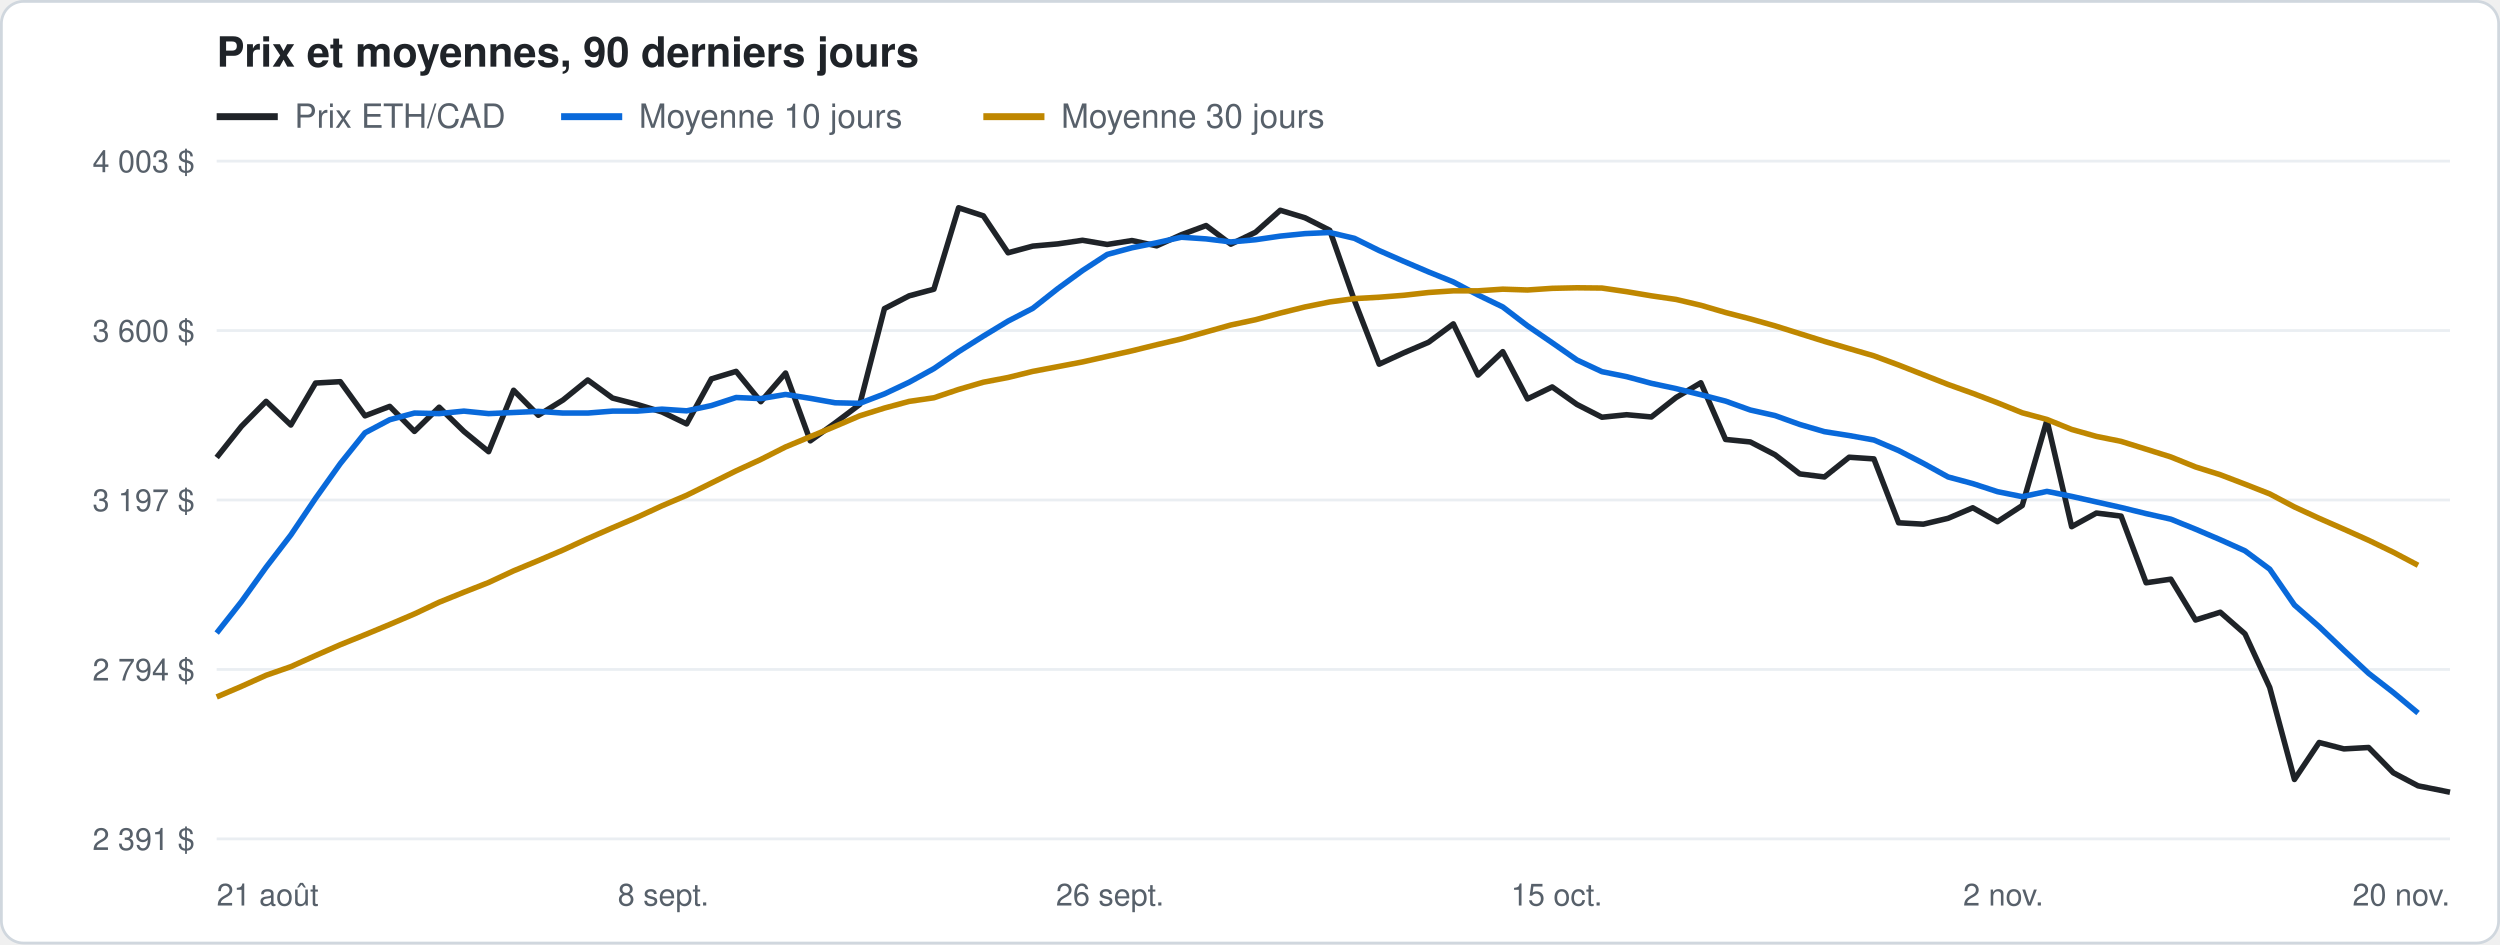
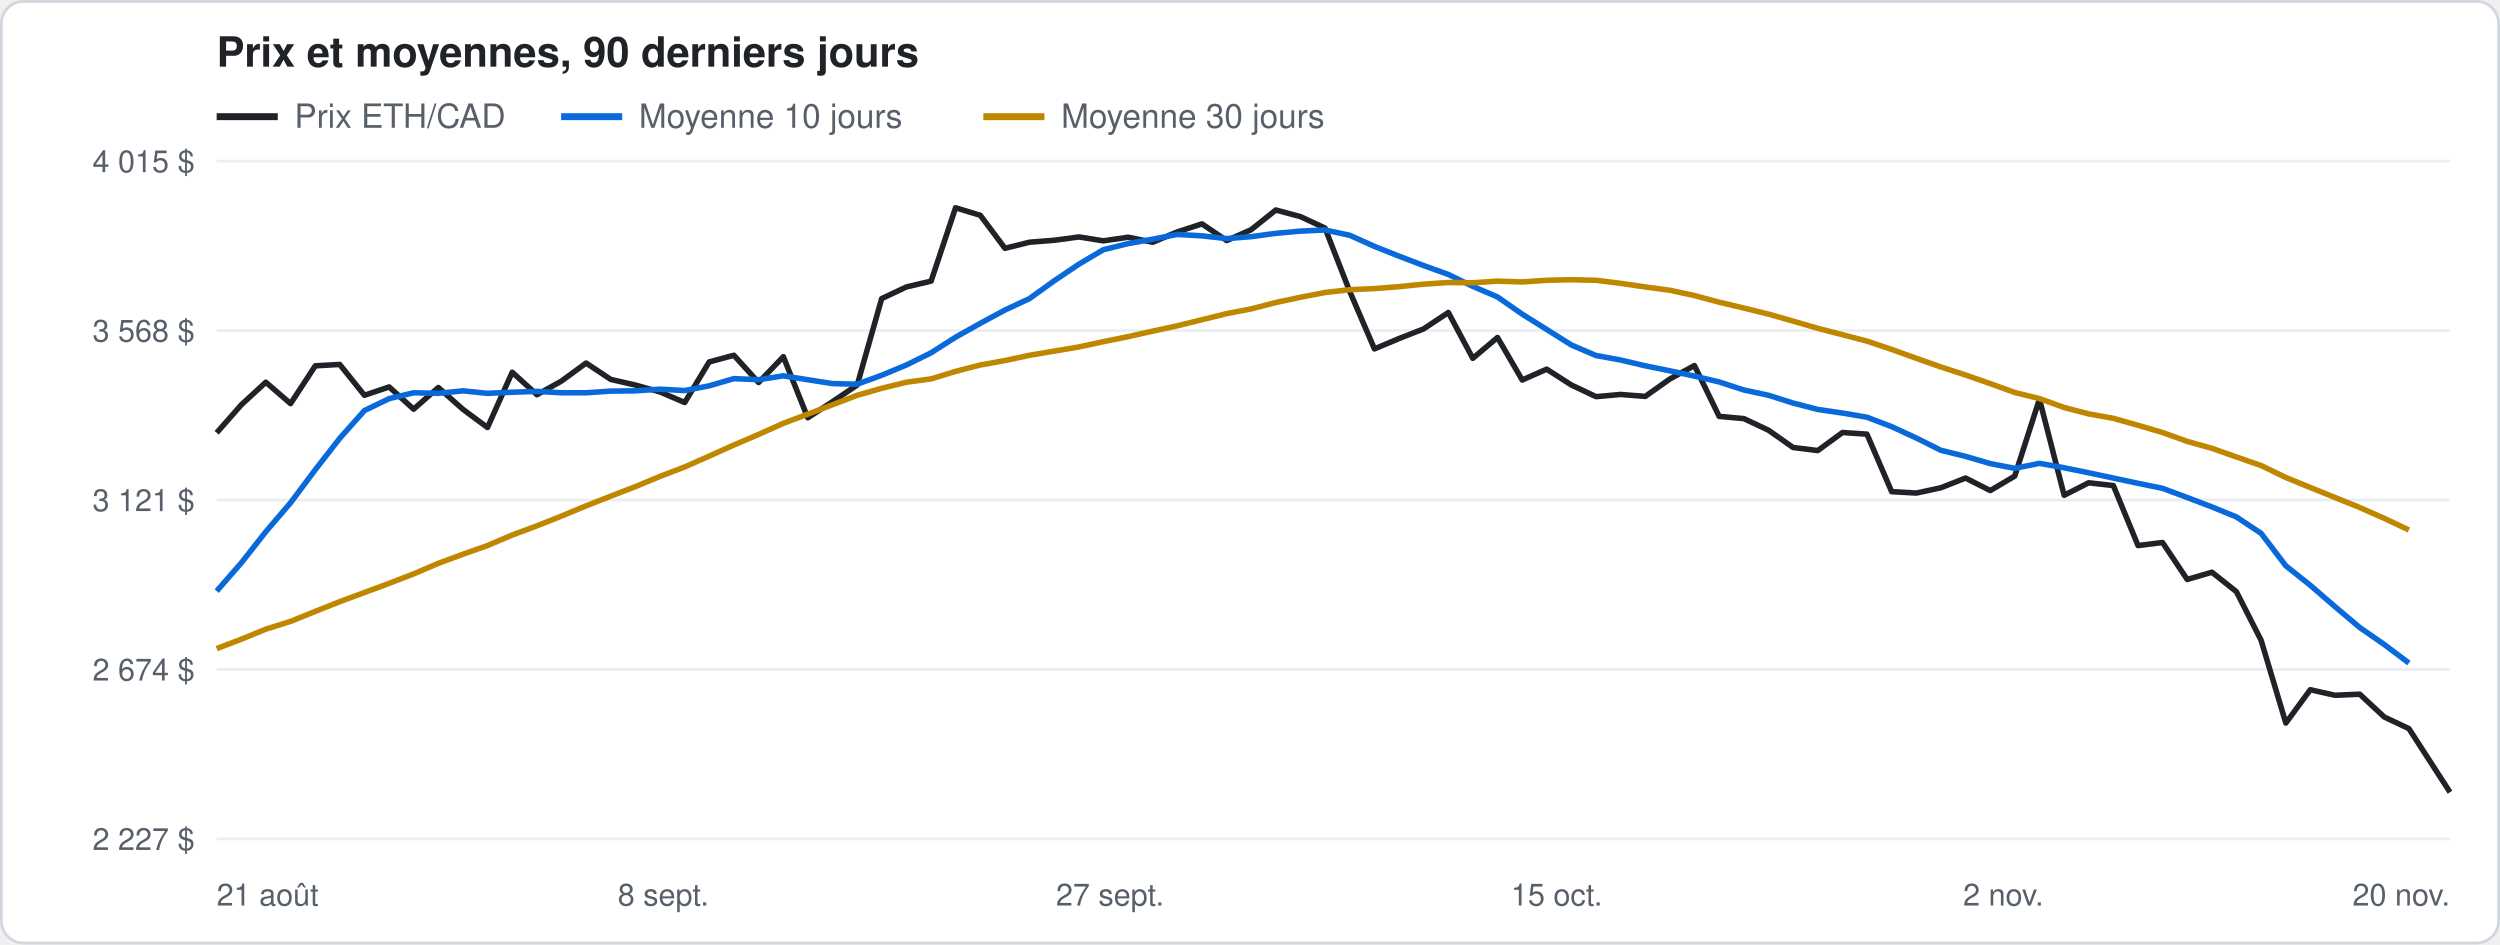
<svg xmlns="http://www.w3.org/2000/svg" width="900" height="340" viewBox="0 0 900 340" font-family="-apple-system, Segoe UI, Helvetica, Arial, sans-serif">
  <rect x="0.5" y="0.5" width="899" height="339" rx="8" fill="#ffffff" stroke="#d0d7de" />
  <text x="78" y="24" font-size="15" font-weight="600" fill="#1f2328">Prix et moyennes, 90 derniers jours</text>
  <line x1="78" y1="42" x2="100" y2="42" stroke="#1f2328" stroke-width="2.5" />
  <text x="106" y="46" font-size="12" fill="#57606a">Prix ETH/CAD</text>
  <line x1="202" y1="42" x2="224" y2="42" stroke="#0969da" stroke-width="2.5" />
  <text x="230" y="46" font-size="12" fill="#57606a">Moyenne 10 jours</text>
  <line x1="354" y1="42" x2="376" y2="42" stroke="#bf8700" stroke-width="2.5" />
  <text x="382" y="46" font-size="12" fill="#57606a">Moyenne 30 jours</text>
  <line x1="78" y1="302.0" x2="882" y2="302.0" stroke="#eaeef2" />
-   <text x="70" y="306.0" font-size="11" fill="#57606a" text-anchor="end">2 391 $</text>
+   <text x="70" y="306.0" font-size="11" fill="#57606a" text-anchor="end">2 227 $</text>
  <line x1="78" y1="241.0" x2="882" y2="241.0" stroke="#eaeef2" />
-   <text x="70" y="245.0" font-size="11" fill="#57606a" text-anchor="end">2 794 $</text>
+   <text x="70" y="245.0" font-size="11" fill="#57606a" text-anchor="end">2 674 $</text>
  <line x1="78" y1="180.0" x2="882" y2="180.0" stroke="#eaeef2" />
-   <text x="70" y="184.0" font-size="11" fill="#57606a" text-anchor="end">3 197 $</text>
+   <text x="70" y="184.0" font-size="11" fill="#57606a" text-anchor="end">3 121 $</text>
  <line x1="78" y1="119.0" x2="882" y2="119.0" stroke="#eaeef2" />
-   <text x="70" y="123.0" font-size="11" fill="#57606a" text-anchor="end">3 600 $</text>
+   <text x="70" y="123.0" font-size="11" fill="#57606a" text-anchor="end">3 568 $</text>
  <line x1="78" y1="58.0" x2="882" y2="58.0" stroke="#eaeef2" />
-   <text x="70" y="62.0" font-size="11" fill="#57606a" text-anchor="end">4 003 $</text>
+   <text x="70" y="62.0" font-size="11" fill="#57606a" text-anchor="end">4 015 $</text>
  <text x="78.0" y="326" font-size="11" fill="#57606a" text-anchor="start">21 août</text>
  <text x="238.8" y="326" font-size="11" fill="#57606a" text-anchor="middle">8 sept.</text>
-   <text x="399.6" y="326" font-size="11" fill="#57606a" text-anchor="middle">26 sept.</text>
+   <text x="399.6" y="326" font-size="11" fill="#57606a" text-anchor="middle">27 sept.</text>
  <text x="560.4" y="326" font-size="11" fill="#57606a" text-anchor="middle">15 oct.</text>
  <text x="721.2" y="326" font-size="11" fill="#57606a" text-anchor="middle">2 nov.</text>
  <text x="882.0" y="326" font-size="11" fill="#57606a" text-anchor="end">20 nov.</text>
-   <polyline points="78.0,164.7 86.9,153.5 95.8,144.5 104.7,153.0 113.6,137.9 122.5,137.4 131.4,149.7 140.3,146.3 149.2,155.3 158.1,146.6 167.0,155.3 175.9,162.6 184.9,140.5 193.8,149.5 202.7,144.0 211.6,136.8 220.5,143.3 229.4,145.6 238.3,148.3 247.2,152.6 256.1,136.4 265.0,133.7 273.9,144.6 282.8,134.3 291.7,158.7 300.6,152.3 309.5,145.6 318.4,111.1 327.3,106.5 336.2,104.1 345.1,74.8 354.0,77.7 362.9,91.0 371.8,88.6 380.8,87.8 389.7,86.5 398.6,88.0 407.5,86.6 416.4,88.5 425.3,84.5 434.2,81.2 443.1,87.9 452.0,83.6 460.9,75.7 469.8,78.4 478.7,82.9 487.6,108.2 496.5,131.1 505.4,127.0 514.3,123.2 523.2,116.6 532.1,135.0 541.0,126.6 549.9,143.6 558.8,139.3 567.7,145.6 576.7,150.2 585.6,149.3 594.5,150.1 603.4,143.1 612.3,137.8 621.2,158.2 630.1,159.1 639.0,163.7 647.9,170.6 656.8,171.7 665.7,164.6 674.6,165.2 683.5,188.2 692.4,188.7 701.3,186.6 710.2,182.8 719.1,187.8 728.0,182.0 736.9,151.3 745.8,189.6 754.7,184.7 763.6,185.8 772.6,209.8 781.5,208.5 790.4,223.2 799.3,220.4 808.2,228.2 817.1,247.5 826.0,280.6 834.9,267.3 843.8,269.6 852.7,269.1 861.6,278.2 870.5,282.9 882.0,285.2" fill="none" stroke="#1f2328" stroke-width="2" stroke-linejoin="round" />
-   <polyline points="78.0,227.9 86.9,216.6 95.8,204.2 104.7,192.6 113.6,179.4 122.5,166.9 131.4,155.8 140.3,151.1 149.2,148.7 158.1,148.9 167.0,148.0 175.9,148.9 184.9,148.5 193.8,148.1 202.7,148.7 211.6,148.7 220.5,148.0 229.4,148.0 238.3,147.3 247.2,147.9 256.1,146.0 265.0,143.1 273.9,143.5 282.8,142.0 291.7,143.4 300.6,145.0 309.5,145.2 318.4,141.8 327.3,137.6 336.2,132.7 345.1,126.6 354.0,121.0 362.9,115.6 371.8,111.0 380.8,103.9 389.7,97.4 398.6,91.6 407.5,89.2 416.4,87.4 425.3,85.4 434.2,86.0 443.1,87.1 452.0,86.3 460.9,85.0 469.8,84.1 478.7,83.7 487.6,85.8 496.5,90.2 505.4,94.1 514.3,97.9 523.2,101.5 532.1,106.2 541.0,110.5 549.9,117.3 558.8,123.4 567.7,129.6 576.7,133.8 585.6,135.6 594.5,138.0 603.4,139.9 612.3,142.1 621.2,144.4 630.1,147.6 639.0,149.6 647.9,152.8 656.8,155.4 665.7,156.8 674.6,158.4 683.5,162.2 692.4,166.8 701.3,171.7 710.2,174.1 719.1,177.0 728.0,178.8 736.9,176.9 745.8,178.7 754.7,180.7 763.6,182.7 772.6,184.9 781.5,186.9 790.4,190.5 799.3,194.3 808.2,198.3 817.1,204.9 826.0,217.8 834.9,225.6 843.8,234.1 852.7,242.4 861.6,249.3 870.5,256.7" fill="none" stroke="#0969da" stroke-width="2" stroke-linejoin="round" />
-   <polyline points="78.0,250.9 86.9,247.1 95.8,243.1 104.7,240.0 113.6,236.0 122.5,232.1 131.4,228.5 140.3,224.8 149.2,221.0 158.1,216.8 167.0,213.2 175.9,209.7 184.9,205.5 193.8,201.8 202.7,198.0 211.6,193.9 220.5,190.0 229.4,186.2 238.3,182.1 247.2,178.3 256.1,173.9 265.0,169.5 273.9,165.4 282.8,160.9 291.7,157.2 300.6,153.5 309.5,149.7 318.4,146.9 327.3,144.5 336.2,143.2 345.1,140.2 354.0,137.6 362.9,135.9 371.8,133.7 380.8,132.0 389.7,130.3 398.6,128.3 407.5,126.3 416.4,124.1 425.3,122.0 434.2,119.5 443.1,117.0 452.0,115.1 460.9,112.7 469.8,110.5 478.7,108.7 487.6,107.5 496.5,107.0 505.4,106.3 514.3,105.3 523.2,104.7 532.1,104.7 541.0,104.1 549.9,104.4 558.8,103.8 567.7,103.6 576.7,103.7 585.6,105.0 594.5,106.5 603.4,107.8 612.3,109.9 621.2,112.5 630.1,114.8 639.0,117.3 647.9,120.1 656.8,122.9 665.7,125.5 674.6,128.1 683.5,131.4 692.4,134.9 701.3,138.4 710.2,141.6 719.1,145.0 728.0,148.6 736.9,151.0 745.8,154.6 754.7,157.1 763.6,158.9 772.6,161.7 781.5,164.5 790.4,168.1 799.3,170.9 808.2,174.3 817.1,177.8 826.0,182.5 834.9,186.6 843.8,190.5 852.7,194.5 861.6,198.8 870.5,203.5" fill="none" stroke="#bf8700" stroke-width="2" stroke-linejoin="round" />
+   <polyline points="78.0,155.8 86.9,145.7 95.7,137.6 104.6,145.3 113.5,131.7 122.3,131.2 131.2,142.3 140.1,139.3 148.9,147.3 157.8,139.5 166.7,147.4 175.5,153.9 184.4,134.0 193.3,142.1 202.1,137.2 211.0,130.7 219.9,136.6 228.7,138.6 237.6,141.1 246.5,144.9 255.3,130.3 264.2,127.9 273.1,137.7 282.0,128.4 290.8,150.4 299.7,144.6 308.6,138.6 317.4,107.5 326.3,103.3 335.2,101.2 344.0,74.8 352.9,77.5 361.8,89.4 370.6,87.2 379.5,86.5 388.4,85.3 397.2,86.7 406.1,85.4 415.0,87.2 423.8,83.5 432.7,80.6 441.6,86.6 450.4,82.7 459.3,75.6 468.2,78.0 477.0,82.1 485.9,104.9 494.8,125.6 503.6,121.9 512.5,118.4 521.4,112.5 530.2,129.0 539.1,121.5 548.0,136.8 556.8,132.9 565.7,138.6 574.6,142.8 583.4,142.0 592.3,142.7 601.2,136.4 610.0,131.6 618.9,149.9 627.8,150.7 636.7,154.9 645.5,161.1 654.4,162.2 663.3,155.7 672.1,156.3 681.0,177.0 689.9,177.5 698.7,175.6 707.6,172.1 716.5,176.6 725.3,171.4 734.2,143.7 743.1,178.3 751.9,173.8 760.8,174.8 769.7,196.4 778.5,195.3 787.4,208.6 796.3,206.0 805.1,213.0 814.0,230.5 822.9,260.3 831.7,248.3 840.6,250.3 849.5,249.9 858.3,258.1 867.2,262.3 882.0,285.2" fill="none" stroke="#1f2328" stroke-width="2" stroke-linejoin="round" />
+   <polyline points="78.0,212.8 86.9,202.6 95.7,191.4 104.6,181.0 113.5,169.1 122.3,157.8 131.2,147.8 140.1,143.5 148.9,141.4 157.8,141.6 166.7,140.7 175.5,141.6 184.4,141.2 193.3,140.9 202.1,141.4 211.0,141.4 219.9,140.8 228.7,140.7 237.6,140.1 246.5,140.6 255.3,138.9 264.2,136.3 273.1,136.7 282.0,135.3 290.8,136.7 299.7,138.1 308.6,138.3 317.4,135.1 326.3,131.4 335.2,127.0 344.0,121.4 352.9,116.4 361.8,111.6 370.6,107.5 379.5,101.1 388.4,95.1 397.2,89.9 406.1,87.7 415.0,86.1 423.8,84.4 432.7,84.9 441.6,85.9 450.4,85.2 459.3,84.0 468.2,83.2 477.0,82.8 485.9,84.7 494.8,88.7 503.6,92.2 512.5,95.6 521.4,98.8 530.2,103.1 539.1,106.9 548.0,113.1 556.8,118.6 565.7,124.2 574.6,128.0 583.4,129.6 592.3,131.7 601.2,133.5 610.0,135.4 618.9,137.5 627.8,140.4 636.7,142.3 645.5,145.1 654.4,147.4 663.3,148.7 672.1,150.2 681.0,153.6 689.9,157.7 698.7,162.1 707.6,164.3 716.5,166.9 725.3,168.6 734.2,166.8 743.1,168.4 751.9,170.2 760.8,172.1 769.7,174.0 778.5,175.8 787.4,179.1 796.3,182.5 805.1,186.1 814.0,192.0 822.9,203.7 831.7,210.7 840.6,218.4 849.5,225.9 858.3,232.0 867.2,238.7" fill="none" stroke="#0969da" stroke-width="2" stroke-linejoin="round" />
+   <polyline points="78.0,233.5 86.9,230.1 95.7,226.5 104.6,223.7 113.5,220.1 122.3,216.6 131.2,213.3 140.1,210.0 148.9,206.6 157.8,202.8 166.7,199.5 175.5,196.4 184.4,192.6 193.3,189.3 202.1,185.8 211.0,182.1 219.9,178.6 228.7,175.2 237.6,171.5 246.5,168.1 255.3,164.2 264.2,160.2 273.1,156.4 282.0,152.4 290.8,149.1 299.7,145.7 308.6,142.3 317.4,139.8 326.3,137.6 335.2,136.4 344.0,133.7 352.9,131.4 361.8,129.8 370.6,127.9 379.5,126.4 388.4,124.9 397.2,123.0 406.1,121.2 415.0,119.2 423.8,117.3 432.7,115.1 441.6,112.9 450.4,111.2 459.3,108.9 468.2,107.0 477.0,105.3 485.9,104.3 494.8,103.9 503.6,103.2 512.5,102.3 521.4,101.7 530.2,101.8 539.1,101.2 548.0,101.5 556.8,100.9 565.7,100.7 574.6,100.9 583.4,102.0 592.3,103.3 601.2,104.5 610.0,106.4 618.9,108.8 627.8,110.9 636.7,113.1 645.5,115.6 654.4,118.2 663.3,120.5 672.1,122.8 681.0,125.8 689.9,129.0 698.7,132.1 707.6,135.0 716.5,138.1 725.3,141.3 734.2,143.5 743.1,146.7 751.9,149.0 760.8,150.6 769.7,153.1 778.5,155.7 787.4,158.9 796.3,161.4 805.1,164.5 814.0,167.6 822.9,171.9 831.7,175.5 840.6,179.1 849.5,182.7 858.3,186.6 867.2,190.8" fill="none" stroke="#bf8700" stroke-width="2" stroke-linejoin="round" />
</svg>
